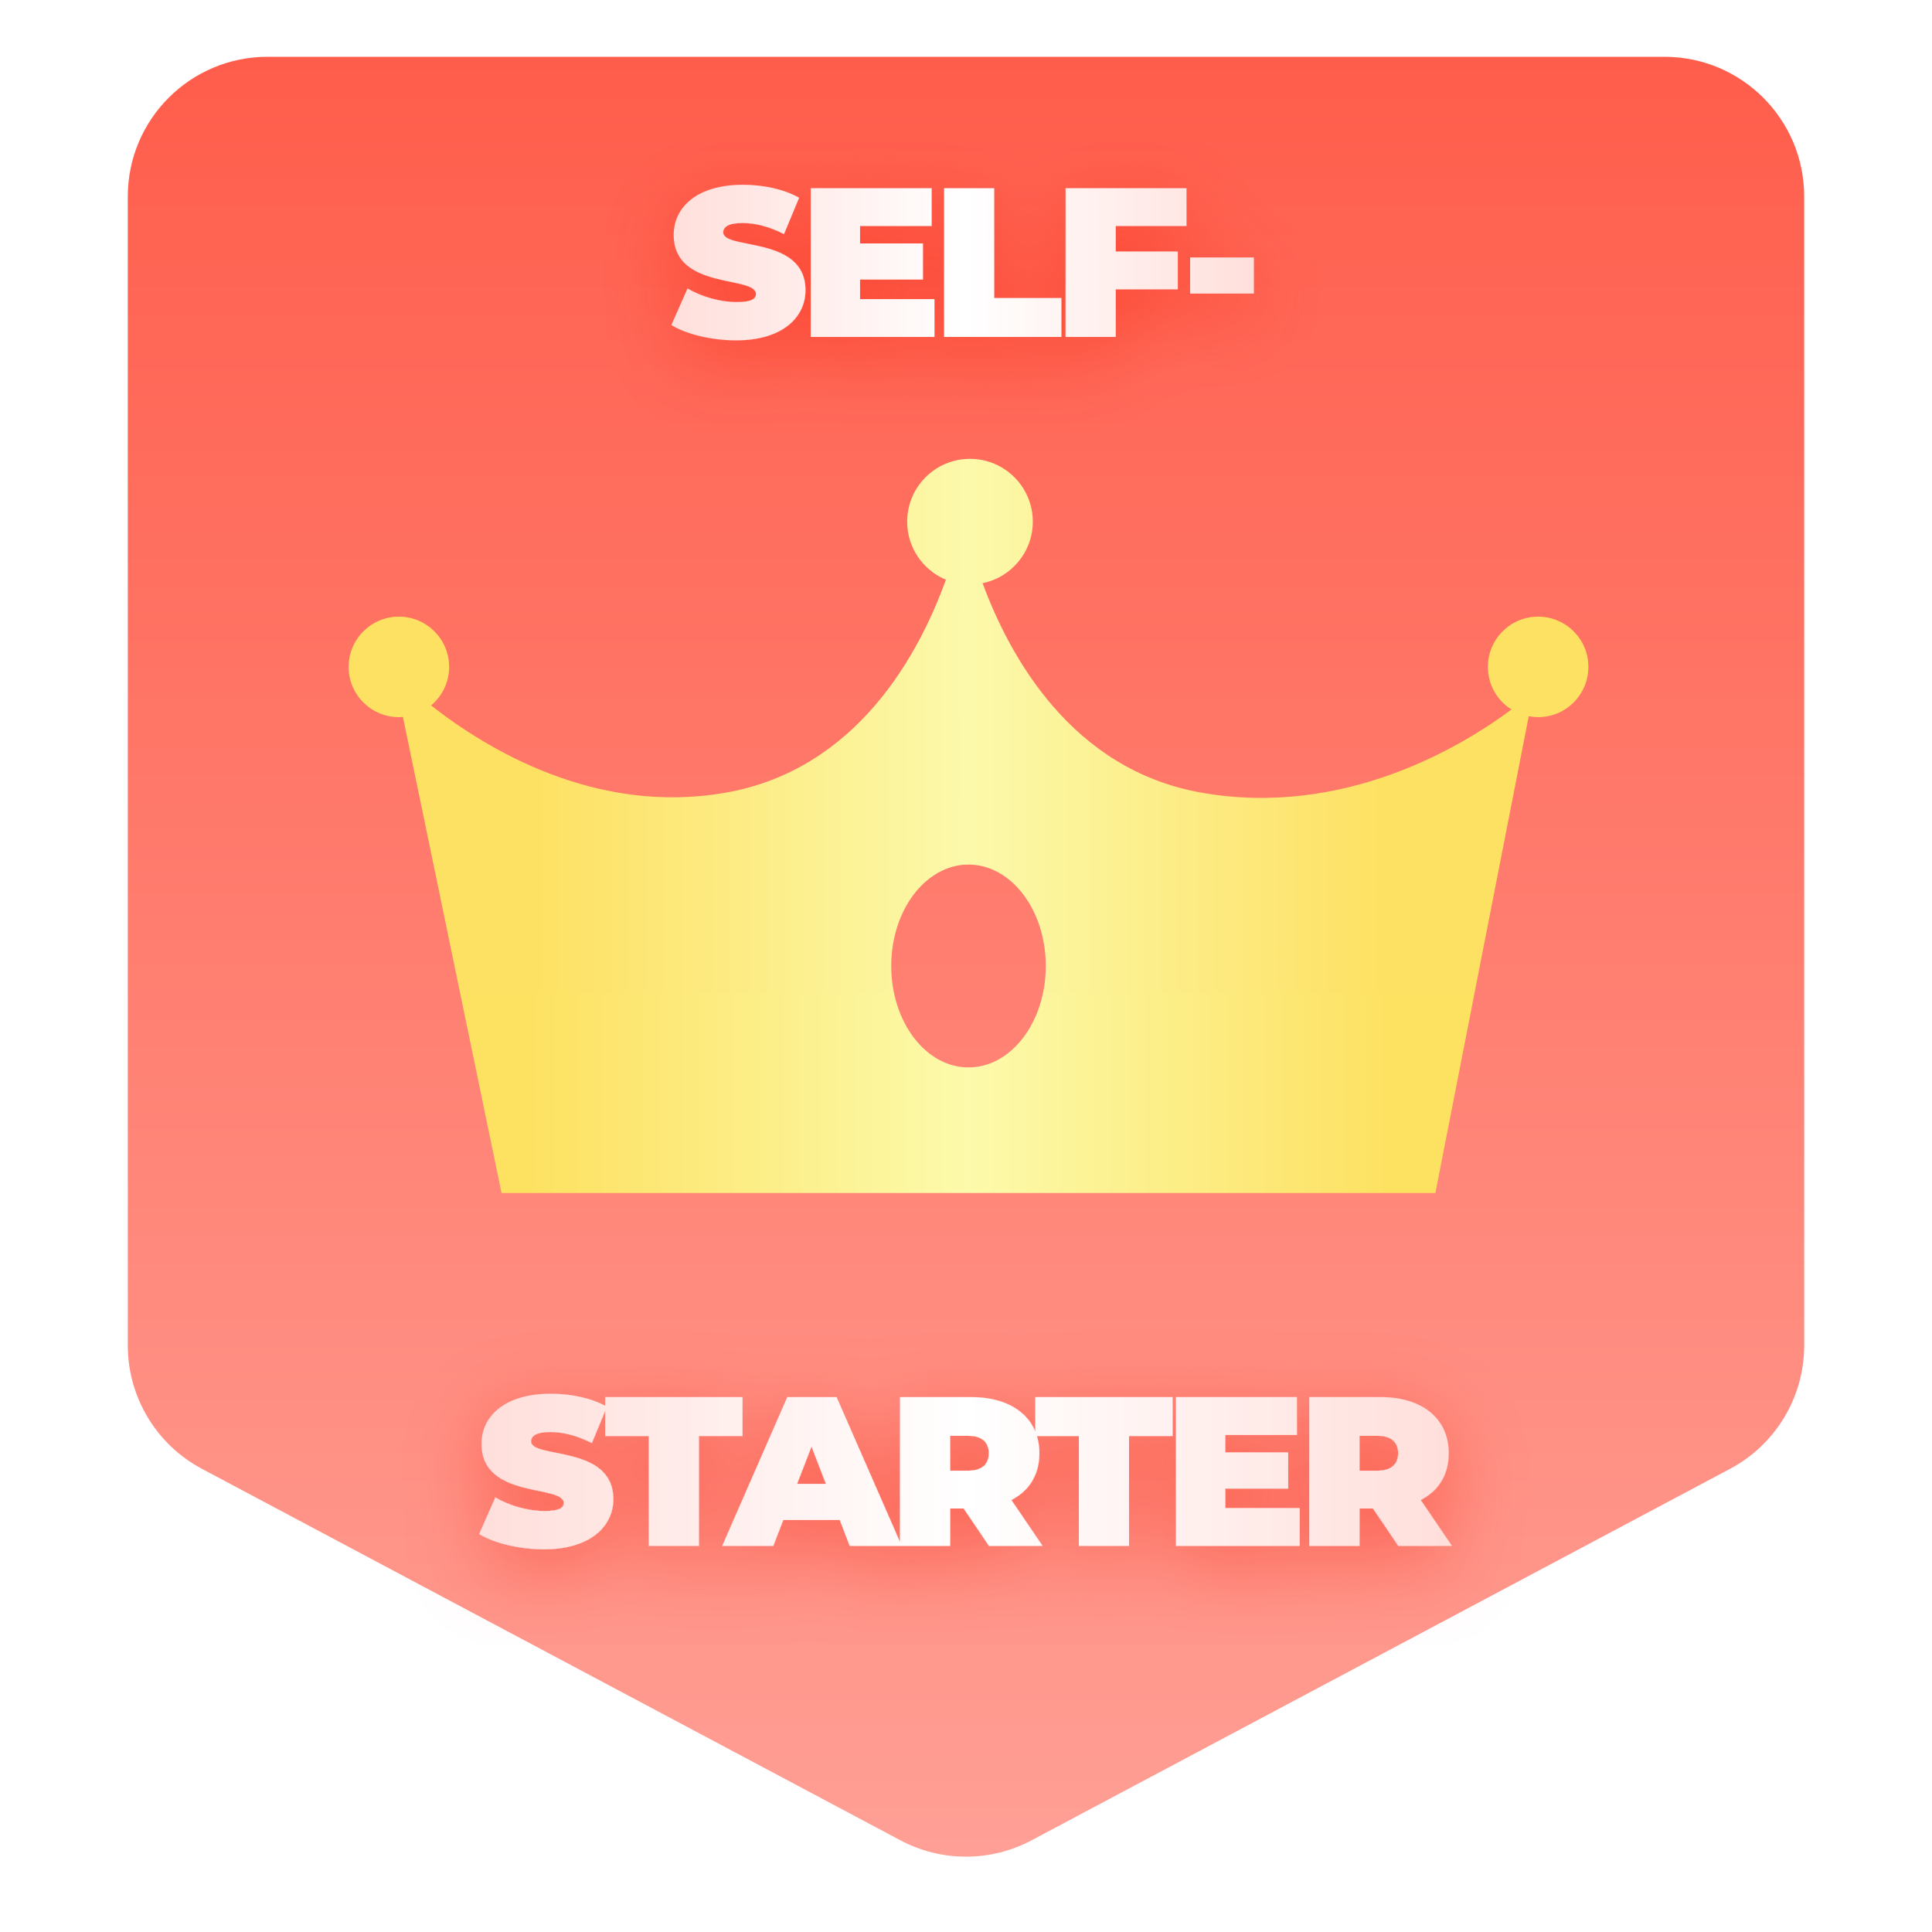
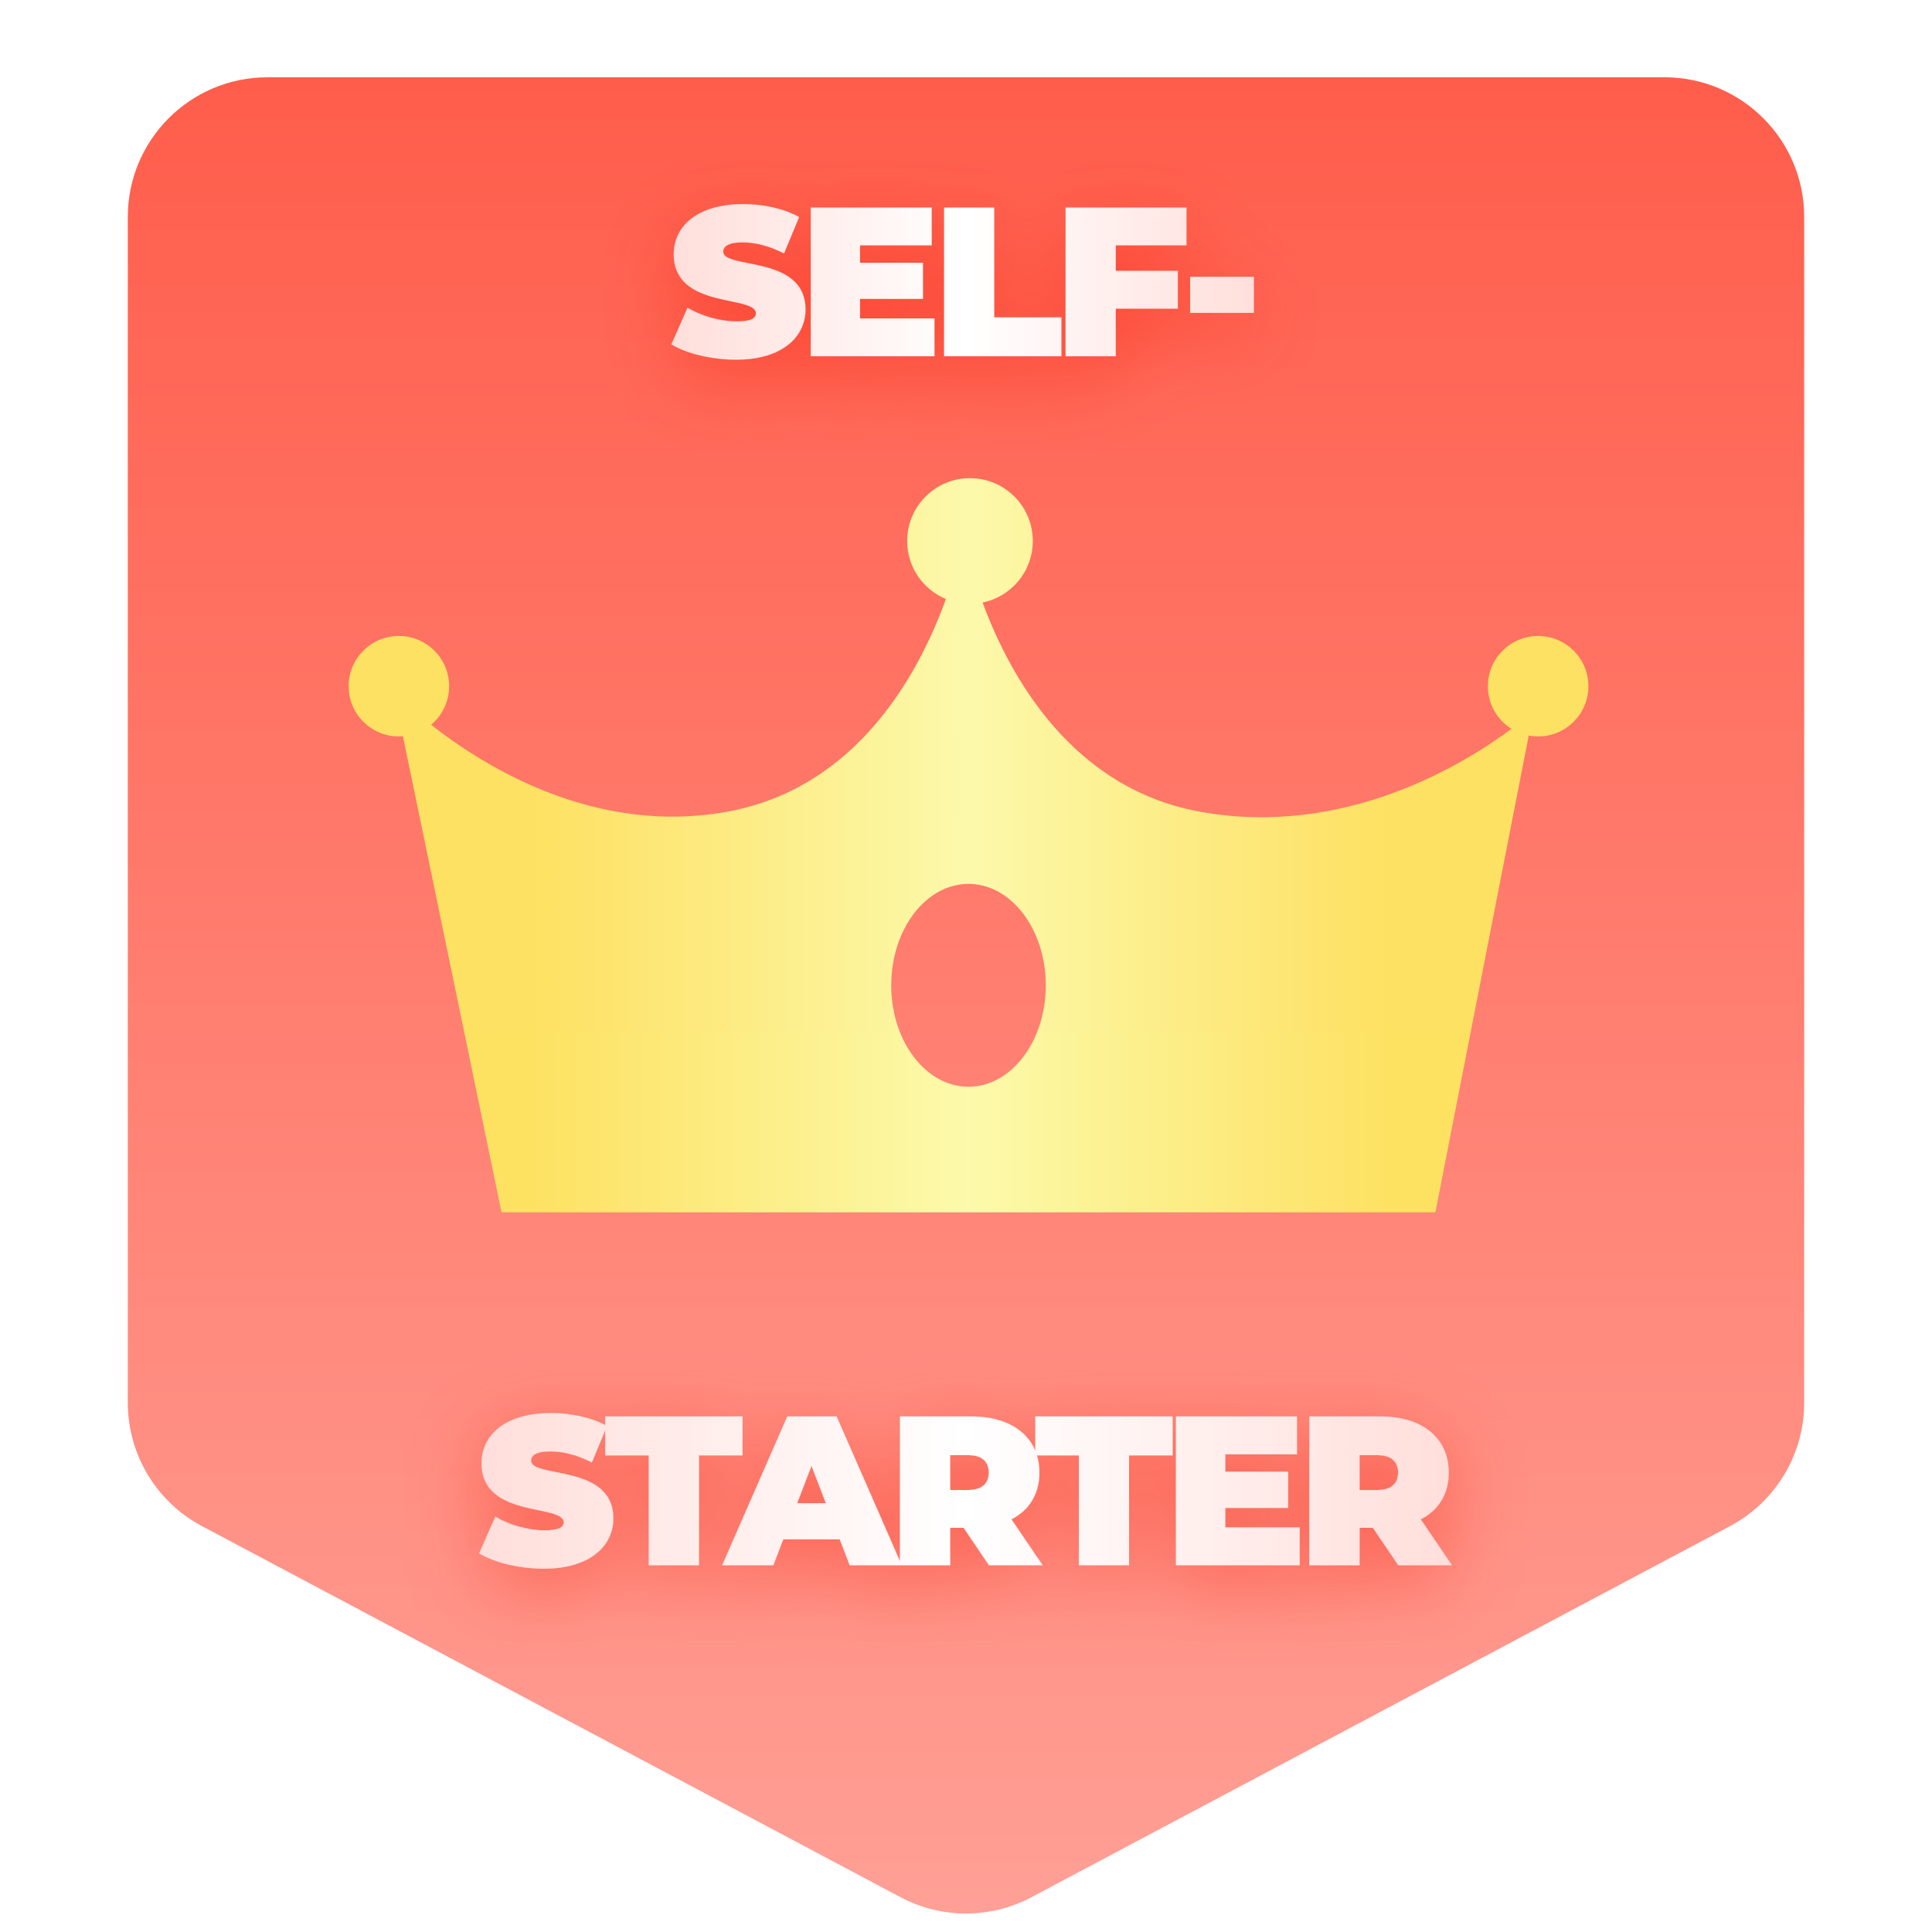
<svg xmlns="http://www.w3.org/2000/svg" width="200" height="200" viewBox="0 0 200 200" fill="none">
-   <path d="M106.791 190.508C102.545 192.766 97.455 192.766 93.209 190.508L20.901 152.05C16.18 149.539 13.23 144.629 13.23 139.282V20.342C13.23 12.355 19.705 5.88 27.692 5.88H172.308C180.295 5.88 186.769 12.355 186.769 20.342L186.77 139.282C186.77 144.629 183.819 149.539 179.099 152.05L106.791 190.508Z" fill="url(#paint0_linear_7980_114793)" />
+   <path d="M106.784 196.396C102.542 198.649 97.458 198.649 93.215 196.396L20.907 157.983C16.183 155.474 13.23 150.561 13.23 145.212V22.462C13.23 14.475 19.705 8 27.692 8H172.308C180.295 8 186.769 14.475 186.769 22.462L186.77 145.212C186.77 150.561 183.817 155.474 179.092 157.983L106.784 196.396Z" fill="url(#paint0_linear_7980_114793)" />
  <g filter="url(#filter0_d_7980_114793)">
-     <path d="M76.211 35.232C73.637 35.232 71.041 34.594 69.501 33.648L71.173 29.864C72.625 30.722 74.561 31.272 76.255 31.272C77.729 31.272 78.257 30.964 78.257 30.436C78.257 28.5 69.743 30.062 69.743 24.32C69.743 21.46 72.141 19.128 76.915 19.128C78.983 19.128 81.117 19.568 82.723 20.47L81.161 24.232C79.643 23.462 78.213 23.088 76.871 23.088C75.353 23.088 74.869 23.528 74.869 24.056C74.869 25.904 83.383 24.364 83.383 30.04C83.383 32.856 80.985 35.232 76.211 35.232ZM89.032 30.964H96.732V34.88H83.928V19.48H96.446V23.396H89.032V25.2H95.544V28.94H89.032V30.964ZM97.731 34.88V19.48H102.923V30.854H109.875V34.88H97.731ZM122.827 23.396H115.501V26.036H121.925V29.952H115.501V34.88H110.309V19.48H122.827V23.396ZM123.203 30.392V26.652H129.803V30.392H123.203Z" fill="url(#paint1_linear_7980_114793)" />
-     <path d="M56.317 160.384C53.743 160.384 51.147 159.746 49.607 158.8L51.279 155.016C52.731 155.874 54.667 156.424 56.361 156.424C57.835 156.424 58.363 156.116 58.363 155.588C58.363 153.652 49.849 155.214 49.849 149.472C49.849 146.612 52.247 144.28 57.021 144.28C59.089 144.28 61.223 144.72 62.829 145.622L61.267 149.384C59.749 148.614 58.319 148.24 56.977 148.24C55.459 148.24 54.975 148.68 54.975 149.208C54.975 151.056 63.489 149.516 63.489 155.192C63.489 158.008 61.091 160.384 56.317 160.384ZM67.163 160.032V148.658H62.653V144.632H76.865V148.658H72.355V160.032H67.163ZM87.969 160.032L86.934 157.348H81.082L80.049 160.032H74.769L81.501 144.632H86.605L93.337 160.032H87.969ZM82.513 153.608H85.504L84.008 149.736L82.513 153.608ZM102.383 160.032L99.765 156.16H98.357V160.032H93.165V144.632H100.579C104.869 144.632 107.597 146.876 107.597 150.44C107.597 152.662 106.541 154.334 104.693 155.28L107.927 160.032H102.383ZM102.361 150.44C102.361 149.318 101.679 148.636 100.249 148.636H98.357V152.244H100.249C101.679 152.244 102.361 151.562 102.361 150.44ZM111.687 160.032V148.658H107.177V144.632H121.389V148.658H116.879V160.032H111.687ZM126.841 156.116H134.541V160.032H121.737V144.632H134.255V148.548H126.841V150.352H133.353V154.092H126.841V156.116ZM144.758 160.032L142.14 156.16H140.732V160.032H135.54V144.632H142.954C147.244 144.632 149.972 146.876 149.972 150.44C149.972 152.662 148.916 154.334 147.068 155.28L150.302 160.032H144.758ZM144.736 150.44C144.736 149.318 144.054 148.636 142.624 148.636H140.732V152.244H142.624C144.054 152.244 144.736 151.562 144.736 150.44Z" fill="url(#paint2_linear_7980_114793)" />
+     <path d="M76.211 37.232C73.637 37.232 71.041 36.594 69.501 35.648L71.173 31.864C72.625 32.722 74.561 33.272 76.255 33.272C77.729 33.272 78.257 32.964 78.257 32.436C78.257 30.5 69.743 32.062 69.743 26.32C69.743 23.46 72.141 21.128 76.915 21.128C78.983 21.128 81.117 21.568 82.723 22.47L81.161 26.232C79.643 25.462 78.213 25.088 76.871 25.088C75.353 25.088 74.869 25.528 74.869 26.056C74.869 27.904 83.383 26.364 83.383 32.04C83.383 34.856 80.985 37.232 76.211 37.232ZM89.032 32.964H96.732V36.88H83.928V21.48H96.446V25.396H89.032V27.2H95.544V30.94H89.032V32.964ZM97.731 36.88V21.48H102.923V32.854H109.875V36.88H97.731ZM122.827 25.396H115.501V28.036H121.925V31.952H115.501V36.88H110.309V21.48H122.827V25.396ZM123.203 32.392V28.652H129.803V32.392H123.203Z" fill="url(#paint1_linear_7980_114793)" />
+     <path d="M56.317 162.384C53.743 162.384 51.147 161.746 49.607 160.8L51.279 157.016C52.731 157.874 54.667 158.424 56.361 158.424C57.835 158.424 58.363 158.116 58.363 157.588C58.363 155.652 49.849 157.214 49.849 151.472C49.849 148.612 52.247 146.28 57.021 146.28C59.089 146.28 61.223 146.72 62.829 147.622L61.267 151.384C59.749 150.614 58.319 150.24 56.977 150.24C55.459 150.24 54.975 150.68 54.975 151.208C54.975 153.056 63.489 151.516 63.489 157.192C63.489 160.008 61.091 162.384 56.317 162.384ZM67.163 162.032V150.658H62.653V146.632H76.865V150.658H72.355V162.032H67.163ZM87.969 162.032L86.934 159.348H81.082L80.049 162.032H74.769L81.501 146.632H86.605L93.337 162.032H87.969ZM82.513 155.608H85.504L84.008 151.736L82.513 155.608ZM102.383 162.032L99.765 158.16H98.357V162.032H93.165V146.632H100.579C104.869 146.632 107.597 148.876 107.597 152.44C107.597 154.662 106.541 156.334 104.693 157.28L107.927 162.032H102.383ZM102.361 152.44C102.361 151.318 101.679 150.636 100.249 150.636H98.357V154.244H100.249C101.679 154.244 102.361 153.562 102.361 152.44ZM111.687 162.032V150.658H107.177V146.632H121.389V150.658H116.879V162.032H111.687ZM126.841 158.116H134.541V162.032H121.737V146.632H134.255V150.548H126.841V152.352H133.353V156.092H126.841V158.116ZM144.758 162.032L142.14 158.16H140.732V162.032H135.54V146.632H142.954C147.244 146.632 149.972 148.876 149.972 152.44C149.972 154.662 148.916 156.334 147.068 157.28L150.302 162.032H144.758ZM144.736 152.44C144.736 151.318 144.054 150.636 142.624 150.636H140.732V154.244H142.624C144.054 154.244 144.736 153.562 144.736 152.44Z" fill="url(#paint2_linear_7980_114793)" />
  </g>
  <g opacity="0.98">
-     <path d="M100.413 47.5C104.004 47.5 106.916 50.412 106.916 54.003C106.915 57.147 104.684 59.768 101.718 60.373C104.545 68.037 110.968 79.673 124.337 82.049C139.258 84.7 151.564 77.107 156.467 73.446C155 72.526 154.024 70.896 154.024 69.037C154.024 66.164 156.353 63.834 159.226 63.834C162.099 63.834 164.428 66.164 164.428 69.037C164.428 71.91 162.099 74.239 159.226 74.239C158.894 74.239 158.569 74.207 158.254 74.147L148.59 123.5H51.92L41.711 74.22C41.573 74.231 41.433 74.239 41.291 74.239C38.419 74.239 36.09 71.91 36.089 69.037C36.09 66.164 38.419 63.834 41.291 63.834C44.164 63.834 46.493 66.164 46.494 69.037C46.493 70.639 45.768 72.071 44.628 73.025C50.298 77.487 61.664 84.449 75.171 82.049C88.754 79.635 95.163 67.663 97.919 60.009C95.566 59.031 93.91 56.711 93.91 54.003C93.91 50.412 96.821 47.5 100.413 47.5ZM100.26 89.5C95.842 89.5 92.26 94.201 92.26 100C92.26 105.799 95.842 110.5 100.26 110.5C104.679 110.5 108.26 105.799 108.26 100C108.26 94.201 104.679 89.5 100.26 89.5Z" fill="url(#paint3_linear_7980_114793)" />
+     <path d="M100.413 49.5C104.004 49.5 106.916 52.412 106.916 56.003C106.915 59.147 104.684 61.768 101.718 62.373C104.545 70.037 110.968 81.673 124.337 84.049C139.258 86.7 151.564 79.107 156.467 75.446C155 74.526 154.024 72.896 154.024 71.037C154.024 68.164 156.353 65.834 159.226 65.834C162.099 65.834 164.428 68.164 164.428 71.037C164.428 73.91 162.099 76.239 159.226 76.239C158.894 76.239 158.569 76.207 158.254 76.147L148.59 125.5H51.92L41.711 76.22C41.573 76.231 41.433 76.239 41.291 76.239C38.419 76.239 36.09 73.91 36.089 71.037C36.09 68.164 38.419 65.834 41.291 65.834C44.164 65.834 46.493 68.164 46.494 71.037C46.493 72.639 45.768 74.071 44.628 75.025C50.298 79.487 61.664 86.449 75.171 84.049C88.754 81.635 95.163 69.663 97.919 62.009C95.566 61.031 93.91 58.711 93.91 56.003C93.91 52.412 96.821 49.5 100.413 49.5ZM100.26 91.5C95.842 91.5 92.26 96.201 92.26 102C92.26 107.799 95.842 112.5 100.26 112.5C104.679 112.5 108.26 107.799 108.26 102C108.26 96.201 104.679 91.5 100.26 91.5Z" fill="url(#paint3_linear_7980_114793)" />
  </g>
  <defs>
-     <filter id="filter0_d_7980_114793" x="41.607" y="13.128" width="116.695" height="157.256" filterUnits="userSpaceOnUse" color-interpolation-filters="sRGB">
+     <filter id="filter0_d_7980_114793" x="41.607" y="15.128" width="116.695" height="157.256" filterUnits="userSpaceOnUse" color-interpolation-filters="sRGB">
      <feFlood flood-opacity="0" result="BackgroundImageFix" />
      <feColorMatrix in="SourceAlpha" type="matrix" values="0 0 0 0 0 0 0 0 0 0 0 0 0 0 0 0 0 0 127 0" result="hardAlpha" />
      <feOffset dy="2" />
      <feGaussianBlur stdDeviation="4" />
      <feComposite in2="hardAlpha" operator="out" />
      <feColorMatrix type="matrix" values="0 0 0 0 0.964 0 0 0 0 0.096 0 0 0 0 0 0 0 0 0.4 0" />
      <feBlend mode="normal" in2="BackgroundImageFix" result="effect1_dropShadow_7980_114793" />
      <feBlend mode="normal" in="SourceGraphic" in2="effect1_dropShadow_7980_114793" result="shape" />
    </filter>
-     <linearGradient id="paint0_linear_7980_114793" x1="100" y1="5.88" x2="100" y2="194.12" gradientUnits="userSpaceOnUse">
+     <linearGradient id="paint0_linear_7980_114793" x1="100" y1="8" x2="100" y2="200" gradientUnits="userSpaceOnUse">
      <stop stop-color="#FF5D4B" />
      <stop offset="1" stop-color="#FFA096" />
    </linearGradient>
-     <linearGradient id="paint1_linear_7980_114793" x1="131" y1="27.38" x2="69" y2="27.38" gradientUnits="userSpaceOnUse">
+     <linearGradient id="paint1_linear_7980_114793" x1="131" y1="29.38" x2="69" y2="29.38" gradientUnits="userSpaceOnUse">
      <stop stop-color="#FFDEDA" />
      <stop offset="0.5" stop-color="white" />
      <stop offset="1" stop-color="#FFDEDA" />
    </linearGradient>
-     <linearGradient id="paint2_linear_7980_114793" x1="151" y1="152.532" x2="49" y2="152.532" gradientUnits="userSpaceOnUse">
+     <linearGradient id="paint2_linear_7980_114793" x1="151" y1="154.532" x2="49" y2="154.532" gradientUnits="userSpaceOnUse">
      <stop stop-color="#FFDEDA" />
      <stop offset="0.5" stop-color="white" />
      <stop offset="1" stop-color="#FFDEDA" />
    </linearGradient>
-     <linearGradient id="paint3_linear_7980_114793" x1="55.239" y1="87.035" x2="143.436" y2="87.035" gradientUnits="userSpaceOnUse">
+     <linearGradient id="paint3_linear_7980_114793" x1="55.239" y1="89.035" x2="143.436" y2="89.035" gradientUnits="userSpaceOnUse">
      <stop stop-color="#FDE362" />
      <stop offset="0.51" stop-color="#FCFCAC" />
      <stop offset="1" stop-color="#FDE362" />
    </linearGradient>
  </defs>
</svg>
